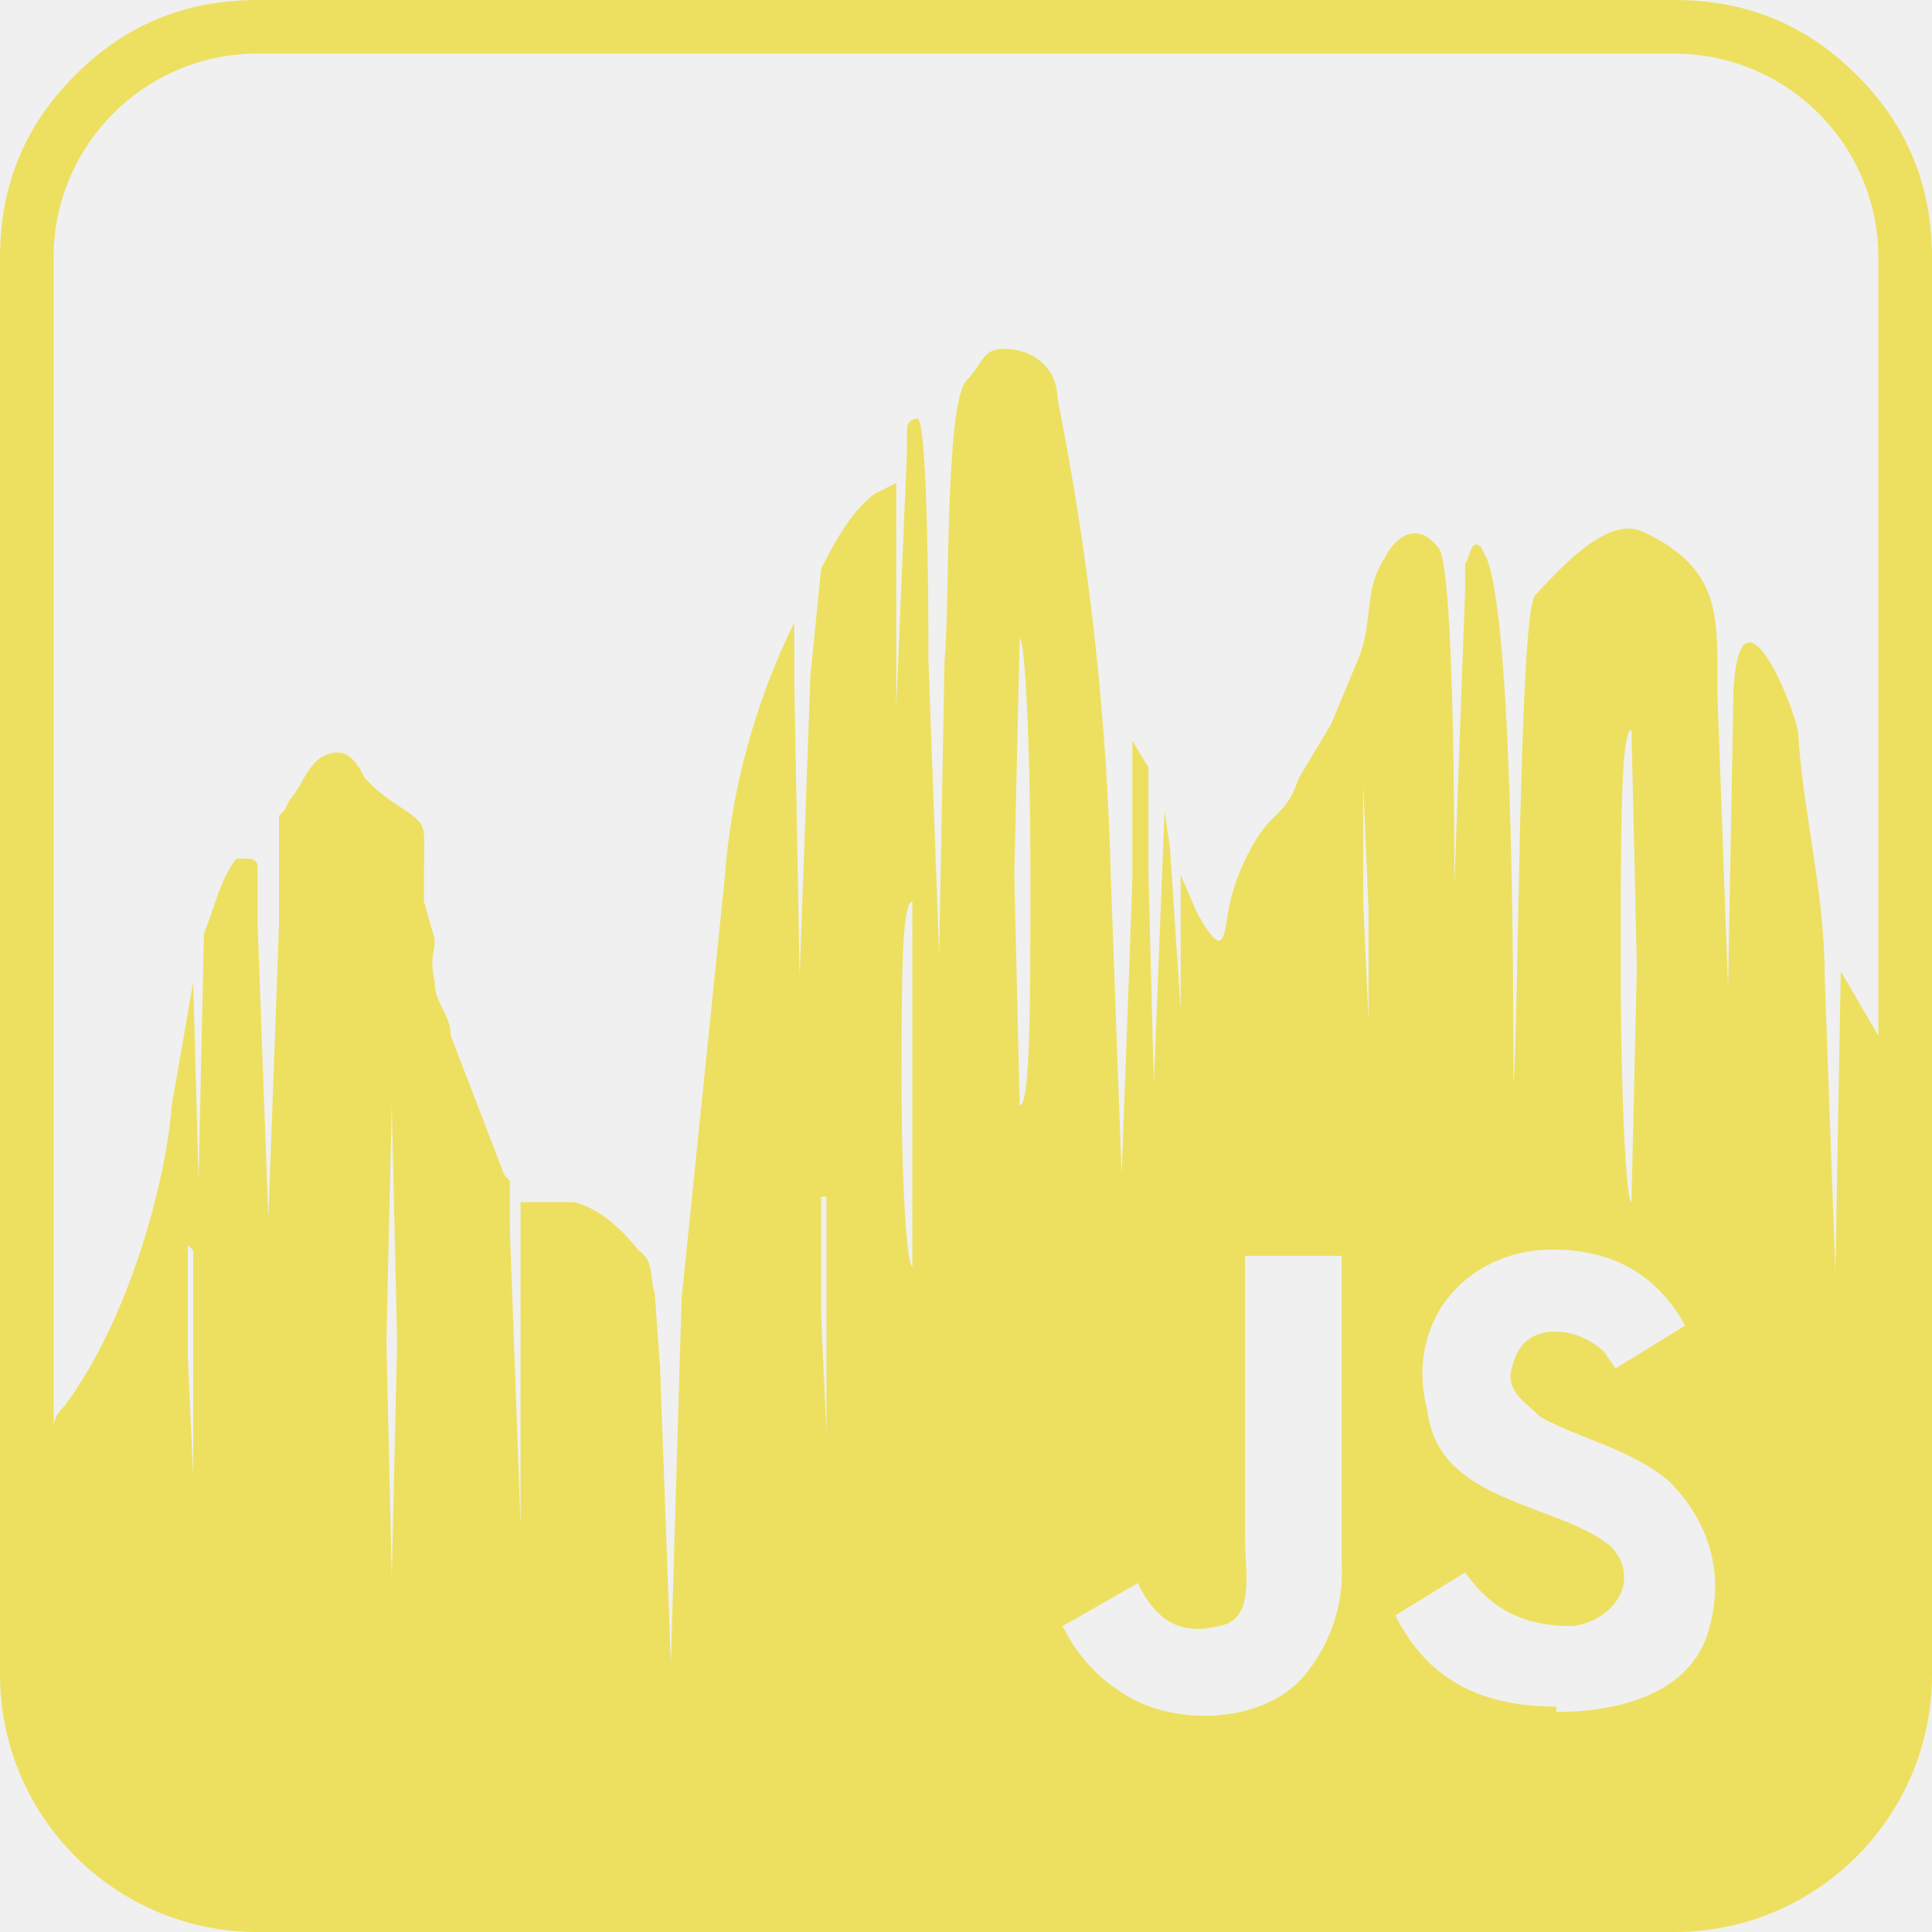
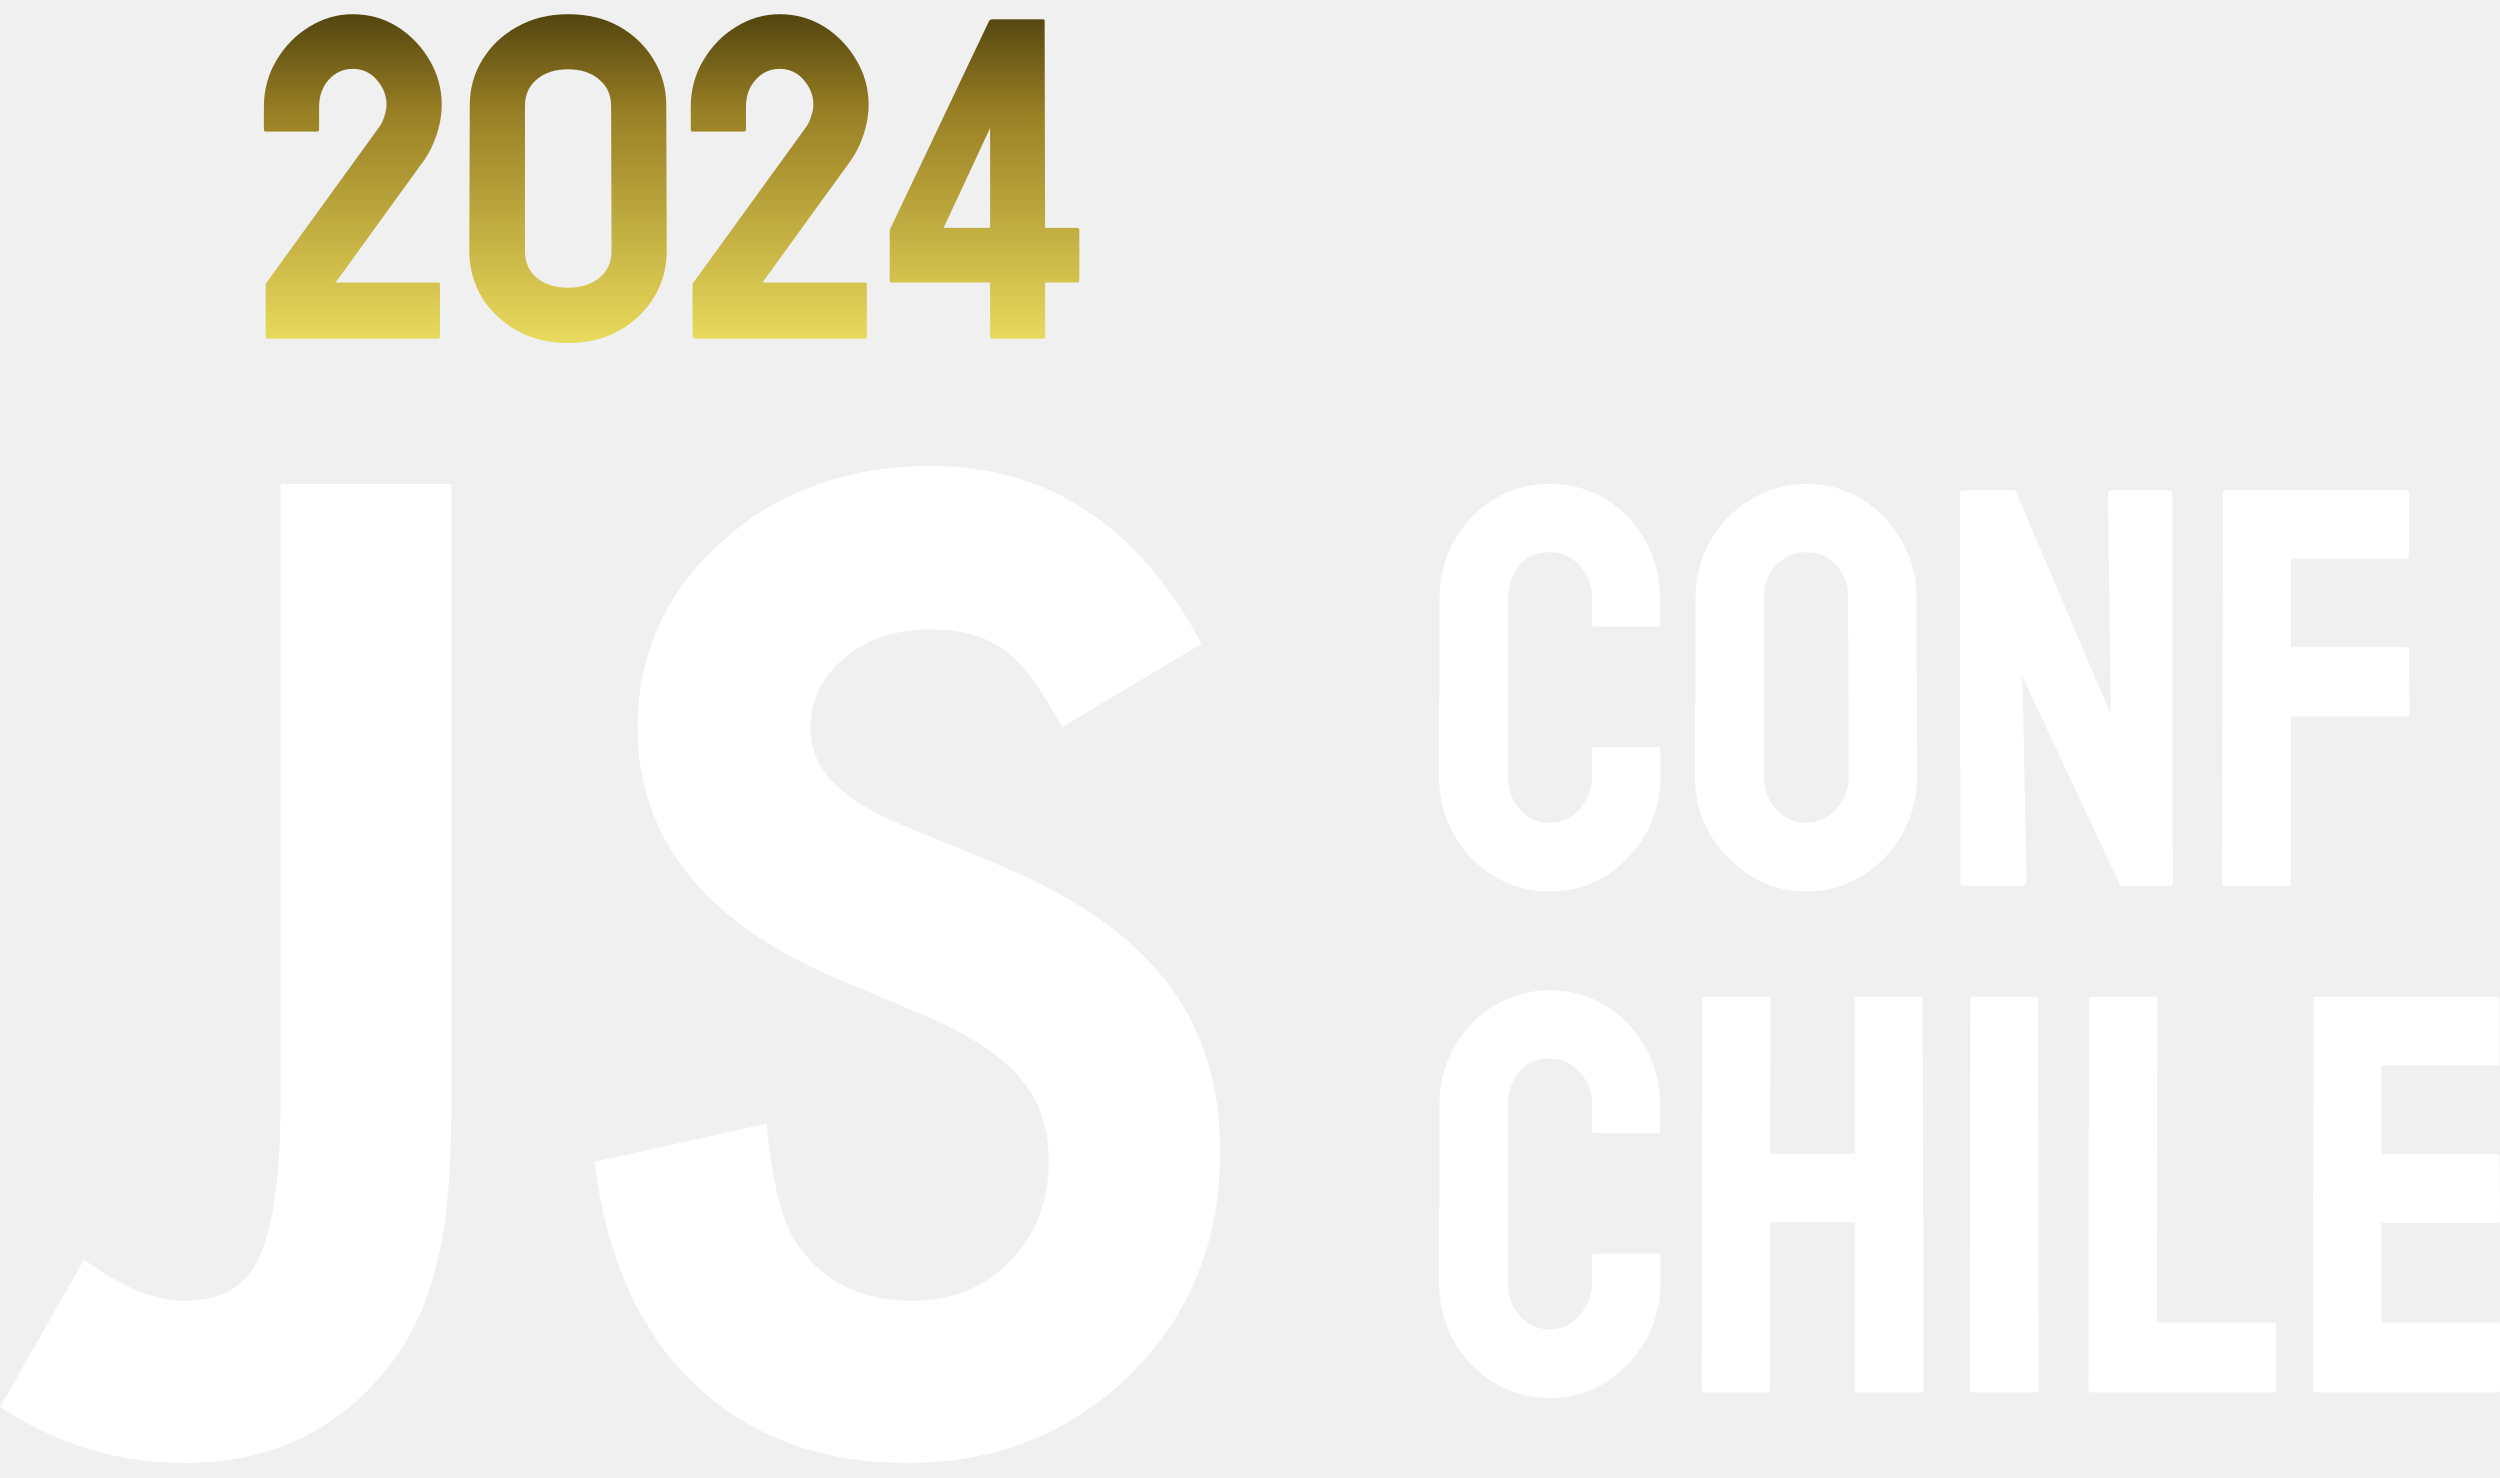
- <svg xmlns="http://www.w3.org/2000/svg" fill="none" viewBox="0 0 36 36">
-   <path fill="#EDE060" fill-rule="evenodd" d="M19 11.9c.1 0 .2 2 .2 4.4 0 2.4 0 4.3-.2 4.3l-.1-4.3.1-4.4ZM17 16.8v6.8c-.1 0-.2-1.5-.2-3.4s0-3.4.2-3.4Zm13.4-3.2.1 4.4-.1 4.4c-.1 0-.2-2-.2-4.4 0-2.5 0-4.4.2-4.4Zm-5 1 .1 2.3V19l-.1-2.2v-2.2ZM11.2 26.2v4.4V26Zm-3.9-5.6.1 4.4-.1 4.4-.1-4.4.1-4.4Zm-3.7 2.7V27.5l-.1-2.2v-2.1ZM36 4.8c0-1.4-.5-2.5-1.4-3.4-.9-.9-2-1.4-3.4-1.4H4.8C3.4 0 2.3.5 1.4 1.4.5 2.3 0 3.4 0 4.8v26.4A4.8 4.8 0 0 0 4.8 36h26.4a4.8 4.8 0 0 0 4.8-4.8V4.8ZM1 26.7v-22A3.8 3.8 0 0 1 4.7 1h26.5A3.8 3.8 0 0 1 35 4.8v14.8-.3l-.7-1.2-.1 5.6-.2-5.5c0-1.6-.4-3-.5-4.6-.2-.8-1.1-2.8-1.2-.7l-.1 5.5-.2-5.5c0-1.4.1-2.3-1.4-3-.5-.2-1.1.2-2 1.2-.3.4-.3 8-.4 9.1 0-1.7 0-8.6-.5-9.8l-.1-.2c-.2-.2-.2.2-.3.3v.5l-.2 5.5c0-.8 0-6-.3-6.3-.4-.5-.8-.2-1 .2-.4.6-.2 1.2-.5 1.9l-.5 1.2-.6 1c-.2.6-.4.6-.7 1a4 4 0 0 0-.6 1.4c-.1.6-.1 1-.6.1l-.3-.7v2.5l-.2-3-.1-.7-.2 5.1-.1-3.9v-2l-.3-.5v2.6l-.2 5.5-.2-5.5a51.9 51.9 0 0 0-1-9c0-.5-.4-.9-1-.9-.4 0-.4.3-.7.6-.4.5-.3 4.3-.4 5.2l-.1 5.5-.2-5.5c0-.5 0-4.4-.2-4.5 0 0-.2 0-.2.2v.4l-.2 4.8V9l-.4.2c-.4.3-.7.8-1 1.4l-.2 2-.2 5.6-.1-5.5v-1.1a13 13 0 0 0-1.3 4.8l-.8 7.8-.2 6.8-.2-5.5-.1-1.4c-.1-.3 0-.6-.3-.8-.4-.5-.8-.8-1.2-.9h-1v6l-.2-5.5V22l-.1-.1-1-2.6c0-.4-.3-.6-.3-1-.1-.5 0-.5 0-.8l-.2-.7v-.5c0-1 .1-.9-.5-1.3a3 3 0 0 1-.6-.5c-.2-.4-.4-.6-.8-.4-.3.2-.4.6-.6.8l-.1.2-.1.1v2L5 22.7l-.2-5.5v-1c0-.1 0-.2-.2-.2h-.2c-.3.4-.4.9-.6 1.4L3.7 22l-.1-3.7-.4 2.3c-.1 1.4-.8 4-2 5.6-.2.2-.2.3-.2.5Zm28 5.2c1.1 0 2.4-.3 2.8-1.4.4-1.2 0-2.2-.7-2.9-.7-.6-1.7-.8-2.4-1.2-.3-.3-.7-.5-.5-1 .2-.8 1.2-.7 1.7-.2l.2.3 1.3-.8c-.6-1.1-1.6-1.5-2.8-1.4-1.5.2-2.4 1.5-2 3C26.8 28 29 28 30 28.8c.6.6.1 1.4-.7 1.5-.9 0-1.5-.3-2-1l-1.3.8c.6 1.2 1.6 1.7 3 1.7Zm-4.6-.8a3 3 0 0 0 .6-2v-5.7h-1.8v5.3c0 .6.2 1.5-.5 1.6-.8.2-1.2-.2-1.5-.8l-1.4.8c.3.6.7 1 1.2 1.3 1 .6 2.7.5 3.4-.5Zm-9-8.8v4.4l-.1-2.2v-2.2Z" clip-rule="evenodd" />
+ <svg xmlns="http://www.w3.org/2000/svg" width="88" height="52" viewBox="0 0 88 52" fill="none">
+   <path d="M37.387 25.591L42.303 22.658L42.036 22.193C39.845 18.37 36.748 16.401 32.773 16.401C29.873 16.401 27.414 17.274 25.433 19.043C23.45 20.799 22.445 23.006 22.445 25.628C22.445 27.575 23.043 29.303 24.237 30.789C25.424 32.267 27.18 33.48 29.462 34.451L32.604 35.767C33.396 36.111 34.068 36.471 34.625 36.844L34.632 36.849C35.185 37.207 35.617 37.587 35.94 37.987L35.945 37.995L35.952 38.002C36.284 38.386 36.521 38.809 36.666 39.273L36.669 39.282L36.672 39.29C36.832 39.748 36.916 40.266 36.916 40.851C36.916 42.307 36.456 43.475 35.552 44.397C34.648 45.319 33.517 45.785 32.119 45.785C30.328 45.785 29.025 45.142 28.128 43.888L28.122 43.88L28.117 43.874C27.651 43.263 27.268 42.062 27.044 40.15L26.975 39.554L20.922 40.896L20.996 41.397C21.459 44.547 22.635 47.042 24.56 48.83L24.563 48.832C26.518 50.62 28.988 51.5 31.929 51.5C35.042 51.5 37.677 50.46 39.795 48.373C41.904 46.295 42.953 43.66 42.953 40.511C42.953 38.156 42.31 36.135 41 34.483C39.699 32.827 37.673 31.465 34.98 30.369L34.979 30.368L31.733 29.032C29.436 28.082 28.525 26.93 28.525 25.671C28.525 24.674 28.901 23.862 29.683 23.198L29.686 23.195C30.474 22.514 31.475 22.159 32.731 22.159C33.772 22.159 34.569 22.371 35.161 22.753L35.17 22.759L35.18 22.764C35.728 23.086 36.38 23.831 37.114 25.114L37.387 25.591Z" fill="white" />
+   <path fill-rule="evenodd" clip-rule="evenodd" d="M15.89 38.791V17.038H9.874V38.791C9.874 41.573 9.574 43.406 9.051 44.396L9.046 44.405C8.81 44.875 8.49 45.21 8.087 45.432C7.679 45.658 7.155 45.785 6.49 45.785C5.591 45.785 4.577 45.436 3.437 44.667L2.956 44.342L0 49.535L0.455 49.809C2.323 50.935 4.338 51.5 6.49 51.5C9.349 51.5 11.683 50.471 13.438 48.403C14.342 47.356 14.975 46.083 15.344 44.6C15.715 43.28 15.89 41.331 15.89 38.791Z" fill="white" />
+   <path d="M80.542 31.185H78.309C78.244 31.185 78.212 31.152 78.212 31.087L78.251 17.335C78.251 17.283 78.276 17.257 78.328 17.257H84.698C84.763 17.257 84.796 17.283 84.796 17.335V19.593C84.796 19.645 84.77 19.671 84.718 19.671H80.639V22.779H84.718C84.77 22.779 84.796 22.812 84.796 22.877L84.815 25.145C84.815 25.197 84.782 25.223 84.718 25.223H80.639V31.087C80.639 31.152 80.607 31.185 80.542 31.185Z" fill="white" />
+   <path d="M71.152 31.185H69.161C69.058 31.185 69.006 31.139 69.006 31.048L68.987 17.413C68.987 17.309 69.038 17.257 69.142 17.257H70.939L74.298 25.145L74.201 17.413C74.201 17.309 74.26 17.257 74.376 17.257H76.347C76.425 17.257 76.464 17.309 76.464 17.413L76.483 31.068C76.483 31.146 76.451 31.185 76.386 31.185H74.638L71.191 23.815L71.337 31.029C71.337 31.133 71.275 31.185 71.152 31.185Z" fill="white" />
+   <path d="M63.578 31.38C62.872 31.38 62.222 31.198 61.626 30.833C61.037 30.468 60.561 29.983 60.199 29.377C59.843 28.764 59.664 28.093 59.664 27.363L59.684 21.02C59.684 20.277 59.862 19.609 60.218 19.016C60.568 18.417 61.04 17.938 61.636 17.58C62.231 17.215 62.879 17.032 63.578 17.032C64.303 17.032 64.954 17.212 65.53 17.57C66.112 17.928 66.578 18.41 66.928 19.016C67.284 19.616 67.462 20.284 67.462 21.02L67.481 27.363C67.481 28.093 67.307 28.761 66.957 29.367C66.601 29.979 66.129 30.468 65.539 30.833C64.95 31.198 64.296 31.38 63.578 31.38ZM63.578 28.966C63.979 28.966 64.329 28.803 64.627 28.477C64.924 28.145 65.073 27.774 65.073 27.363L65.054 21.02C65.054 20.577 64.915 20.202 64.636 19.896C64.358 19.59 64.005 19.437 63.578 19.437C63.17 19.437 62.82 19.587 62.529 19.886C62.238 20.186 62.092 20.564 62.092 21.02V27.363C62.092 27.8 62.238 28.178 62.529 28.497C62.82 28.81 63.17 28.966 63.578 28.966Z" fill="white" />
+   <path d="M54.547 31.38C53.828 31.38 53.171 31.198 52.576 30.833C51.987 30.468 51.517 29.979 51.168 29.367C50.825 28.748 50.653 28.061 50.653 27.305L50.672 21.059C50.672 20.316 50.841 19.645 51.177 19.046C51.514 18.44 51.977 17.954 52.566 17.589C53.162 17.218 53.822 17.032 54.547 17.032C55.285 17.032 55.942 17.212 56.518 17.57C57.101 17.928 57.564 18.414 57.907 19.026C58.256 19.632 58.431 20.31 58.431 21.059V21.978C58.431 22.03 58.405 22.056 58.353 22.056H56.12C56.068 22.056 56.042 22.03 56.042 21.978V21.059C56.042 20.616 55.9 20.235 55.615 19.916C55.33 19.596 54.974 19.437 54.547 19.437C54.074 19.437 53.712 19.6 53.459 19.925C53.207 20.251 53.081 20.629 53.081 21.059V27.305C53.081 27.793 53.223 28.194 53.508 28.507C53.793 28.813 54.139 28.966 54.547 28.966C54.974 28.966 55.33 28.797 55.615 28.458C55.9 28.113 56.042 27.728 56.042 27.305V26.376C56.042 26.324 56.068 26.298 56.12 26.298H58.373C58.425 26.298 58.451 26.324 58.451 26.376V27.305C58.451 28.054 58.276 28.738 57.926 29.357C57.57 29.97 57.101 30.462 56.518 30.833C55.936 31.198 55.279 31.38 54.547 31.38Z" fill="white" />
+   <path d="M87.922 49.012H81.494C81.442 49.012 81.416 48.98 81.416 48.915L81.436 35.163C81.436 35.111 81.462 35.085 81.513 35.085H87.903C87.955 35.085 87.981 35.117 87.981 35.182V37.421C87.981 37.473 87.955 37.499 87.903 37.499H83.824V40.626H87.903C87.955 40.626 87.981 40.653 87.981 40.705L88 42.972C88 43.024 87.974 43.05 87.922 43.05H83.824V46.549H87.922C87.974 46.549 88 46.582 88 46.647V48.934C88 48.986 87.974 49.012 87.922 49.012Z" fill="white" />
+   <path d="M80.018 49.012H73.589C73.538 49.012 73.512 48.98 73.512 48.915L73.531 35.182C73.531 35.117 73.564 35.085 73.628 35.085H75.842C75.907 35.085 75.939 35.117 75.939 35.182L75.92 46.549H80.018C80.083 46.549 80.115 46.582 80.115 46.647V48.915C80.115 48.98 80.083 49.012 80.018 49.012Z" fill="white" />
+   <path d="M71.686 49.012H69.433C69.369 49.012 69.336 48.98 69.336 48.915L69.356 35.163C69.356 35.111 69.382 35.085 69.433 35.085H71.667C71.719 35.085 71.744 35.111 71.744 35.163L71.764 48.915C71.764 48.98 71.738 49.012 71.686 49.012Z" fill="white" />
+   <path d="M62.228 49.012H59.975C59.923 49.012 59.898 48.98 59.898 48.915L59.917 35.163C59.917 35.111 59.949 35.085 60.014 35.085H62.228C62.293 35.085 62.325 35.111 62.325 35.163L62.306 40.607H65.287V35.163C65.287 35.111 65.313 35.085 65.365 35.085H67.579C67.643 35.085 67.676 35.111 67.676 35.163L67.715 48.915C67.715 48.98 67.682 49.012 67.618 49.012H65.384C65.319 49.012 65.287 48.98 65.287 48.915V43.031H62.306V48.915C62.306 48.98 62.28 49.012 62.228 49.012Z" fill="white" />
+   <path d="M54.547 49.208C53.828 49.208 53.171 49.025 52.576 48.661C51.987 48.296 51.517 47.807 51.168 47.194C50.825 46.575 50.653 45.888 50.653 45.132L50.672 38.887C50.672 38.144 50.841 37.473 51.177 36.873C51.514 36.267 51.977 35.782 52.566 35.417C53.162 35.046 53.822 34.86 54.547 34.86C55.285 34.86 55.942 35.039 56.518 35.397C57.101 35.756 57.564 36.241 57.907 36.854C58.256 37.46 58.431 38.137 58.431 38.887V39.805C58.431 39.858 58.405 39.884 58.353 39.884H56.12C56.068 39.884 56.042 39.858 56.042 39.805V38.887C56.042 38.444 55.9 38.062 55.615 37.743C55.33 37.424 54.974 37.264 54.547 37.264C54.074 37.264 53.712 37.427 53.459 37.753C53.207 38.079 53.081 38.457 53.081 38.887V45.132C53.081 45.621 53.223 46.022 53.508 46.334C53.793 46.641 54.139 46.794 54.547 46.794C54.974 46.794 55.33 46.624 55.615 46.285C55.9 45.94 56.042 45.556 56.042 45.132V44.204C56.042 44.151 56.068 44.126 56.12 44.126H58.373C58.425 44.126 58.451 44.151 58.451 44.204V45.132C58.451 45.882 58.276 46.566 57.926 47.185C57.57 47.797 57.101 48.289 56.518 48.661C55.936 49.025 55.279 49.208 54.547 49.208Z" fill="white" />
+   <path d="M36.724 11.918H34.915C34.873 11.918 34.852 11.891 34.852 11.839V9.946H31.381C31.34 9.946 31.319 9.92 31.319 9.868V8.093L34.813 0.744C34.839 0.702 34.873 0.681 34.915 0.681H36.724C36.756 0.681 36.771 0.702 36.771 0.744L36.787 8.022H37.915C37.967 8.022 37.993 8.051 37.993 8.109V9.868C37.993 9.92 37.973 9.946 37.931 9.946H36.787V11.839C36.787 11.891 36.766 11.918 36.724 11.918ZM33.215 8.022H34.852V4.506L33.215 8.022Z" fill="url(#paint0_linear_3067_2767)" />
+   <path d="M30.441 11.918H24.456C24.404 11.918 24.378 11.891 24.378 11.839V10.009C24.378 9.988 24.388 9.967 24.409 9.946L28.373 4.474C28.446 4.374 28.506 4.248 28.553 4.096C28.606 3.938 28.632 3.801 28.632 3.686C28.632 3.37 28.519 3.081 28.295 2.818C28.07 2.555 27.786 2.424 27.441 2.424C27.112 2.424 26.832 2.55 26.603 2.802C26.373 3.055 26.258 3.375 26.258 3.764V4.553C26.258 4.606 26.232 4.632 26.18 4.632H24.378C24.336 4.632 24.315 4.606 24.315 4.553V3.764C24.315 3.16 24.464 2.611 24.762 2.116C25.054 1.622 25.438 1.231 25.913 0.942C26.389 0.647 26.898 0.5 27.441 0.5C28.015 0.5 28.54 0.647 29.016 0.942C29.486 1.241 29.862 1.633 30.144 2.116C30.431 2.6 30.575 3.123 30.575 3.686C30.575 4.038 30.512 4.398 30.387 4.766C30.266 5.129 30.099 5.452 29.885 5.736L26.838 9.946H30.441C30.488 9.946 30.512 9.967 30.512 10.009V11.839C30.512 11.891 30.488 11.918 30.441 11.918Z" fill="url(#paint1_linear_3067_2767)" />
+   <path d="M19.998 12.075C19.32 12.075 18.716 11.928 18.189 11.634C17.667 11.339 17.257 10.948 16.959 10.459C16.666 9.965 16.52 9.423 16.52 8.835L16.536 3.717C16.536 3.118 16.685 2.579 16.982 2.101C17.275 1.617 17.682 1.231 18.204 0.942C18.727 0.647 19.325 0.5 19.998 0.5C20.688 0.5 21.289 0.645 21.8 0.934C22.312 1.223 22.714 1.612 23.007 2.101C23.305 2.584 23.453 3.123 23.453 3.717L23.469 8.835C23.469 9.418 23.323 9.957 23.03 10.451C22.733 10.945 22.323 11.339 21.8 11.634C21.283 11.928 20.683 12.075 19.998 12.075ZM21.526 8.835L21.511 3.717C21.511 3.339 21.369 3.031 21.087 2.795C20.811 2.558 20.448 2.44 19.998 2.44C19.539 2.44 19.171 2.558 18.894 2.795C18.617 3.031 18.479 3.339 18.479 3.717V8.835C18.479 9.234 18.617 9.55 18.894 9.781C19.171 10.012 19.539 10.128 19.998 10.128C20.448 10.128 20.813 10.012 21.095 9.781C21.383 9.55 21.526 9.234 21.526 8.835Z" fill="url(#paint2_linear_3067_2767)" />
+   <path d="M15.416 11.918H9.43C9.378 11.918 9.352 11.891 9.352 11.839V10.009C9.352 9.988 9.362 9.967 9.383 9.946L13.347 4.474C13.421 4.374 13.481 4.248 13.528 4.096C13.58 3.938 13.606 3.801 13.606 3.686C13.606 3.37 13.494 3.081 13.269 2.818C13.044 2.555 12.76 2.424 12.415 2.424C12.086 2.424 11.807 2.55 11.577 2.802C11.347 3.055 11.232 3.375 11.232 3.764V4.553C11.232 4.606 11.206 4.632 11.154 4.632H9.352C9.31 4.632 9.289 4.606 9.289 4.553V3.764C9.289 3.16 9.438 2.611 9.736 2.116C10.028 1.622 10.412 1.231 10.887 0.942C11.363 0.647 11.872 0.5 12.415 0.5C12.99 0.5 13.514 0.647 13.99 0.942C14.46 1.241 14.836 1.633 15.118 2.116C15.405 2.6 15.549 3.123 15.549 3.686C15.549 4.038 15.486 4.398 15.361 4.766C15.241 5.129 15.073 5.452 14.859 5.736L11.812 9.946H15.416C15.463 9.946 15.486 9.967 15.486 10.009V11.839C15.486 11.891 15.463 11.918 15.416 11.918Z" fill="url(#paint3_linear_3067_2767)" />
+   <defs>
+     <linearGradient id="paint0_linear_3067_2767" x1="44.175" y1="-1.498" x2="44.175" y2="12.49" gradientUnits="userSpaceOnUse">
+       <stop stop-color="#2A2401" />
+       <stop offset="0.396" stop-color="#9A8025" />
+       <stop offset="1" stop-color="#EDE060" />
+     </linearGradient>
+     <linearGradient id="paint1_linear_3067_2767" x1="44.175" y1="-1.498" x2="44.175" y2="12.49" gradientUnits="userSpaceOnUse">
+       <stop stop-color="#2A2401" />
+       <stop offset="0.396" stop-color="#9A8025" />
+       <stop offset="1" stop-color="#EDE060" />
+     </linearGradient>
+     <linearGradient id="paint2_linear_3067_2767" x1="44.175" y1="-1.498" x2="44.175" y2="12.49" gradientUnits="userSpaceOnUse">
+       <stop stop-color="#2A2401" />
+       <stop offset="0.396" stop-color="#9A8025" />
+       <stop offset="1" stop-color="#EDE060" />
+     </linearGradient>
+     <linearGradient id="paint3_linear_3067_2767" x1="44.175" y1="-1.498" x2="44.175" y2="12.49" gradientUnits="userSpaceOnUse">
+       <stop stop-color="#2A2401" />
+       <stop offset="0.396" stop-color="#9A8025" />
+       <stop offset="1" stop-color="#EDE060" />
+     </linearGradient>
+   </defs>
</svg>
